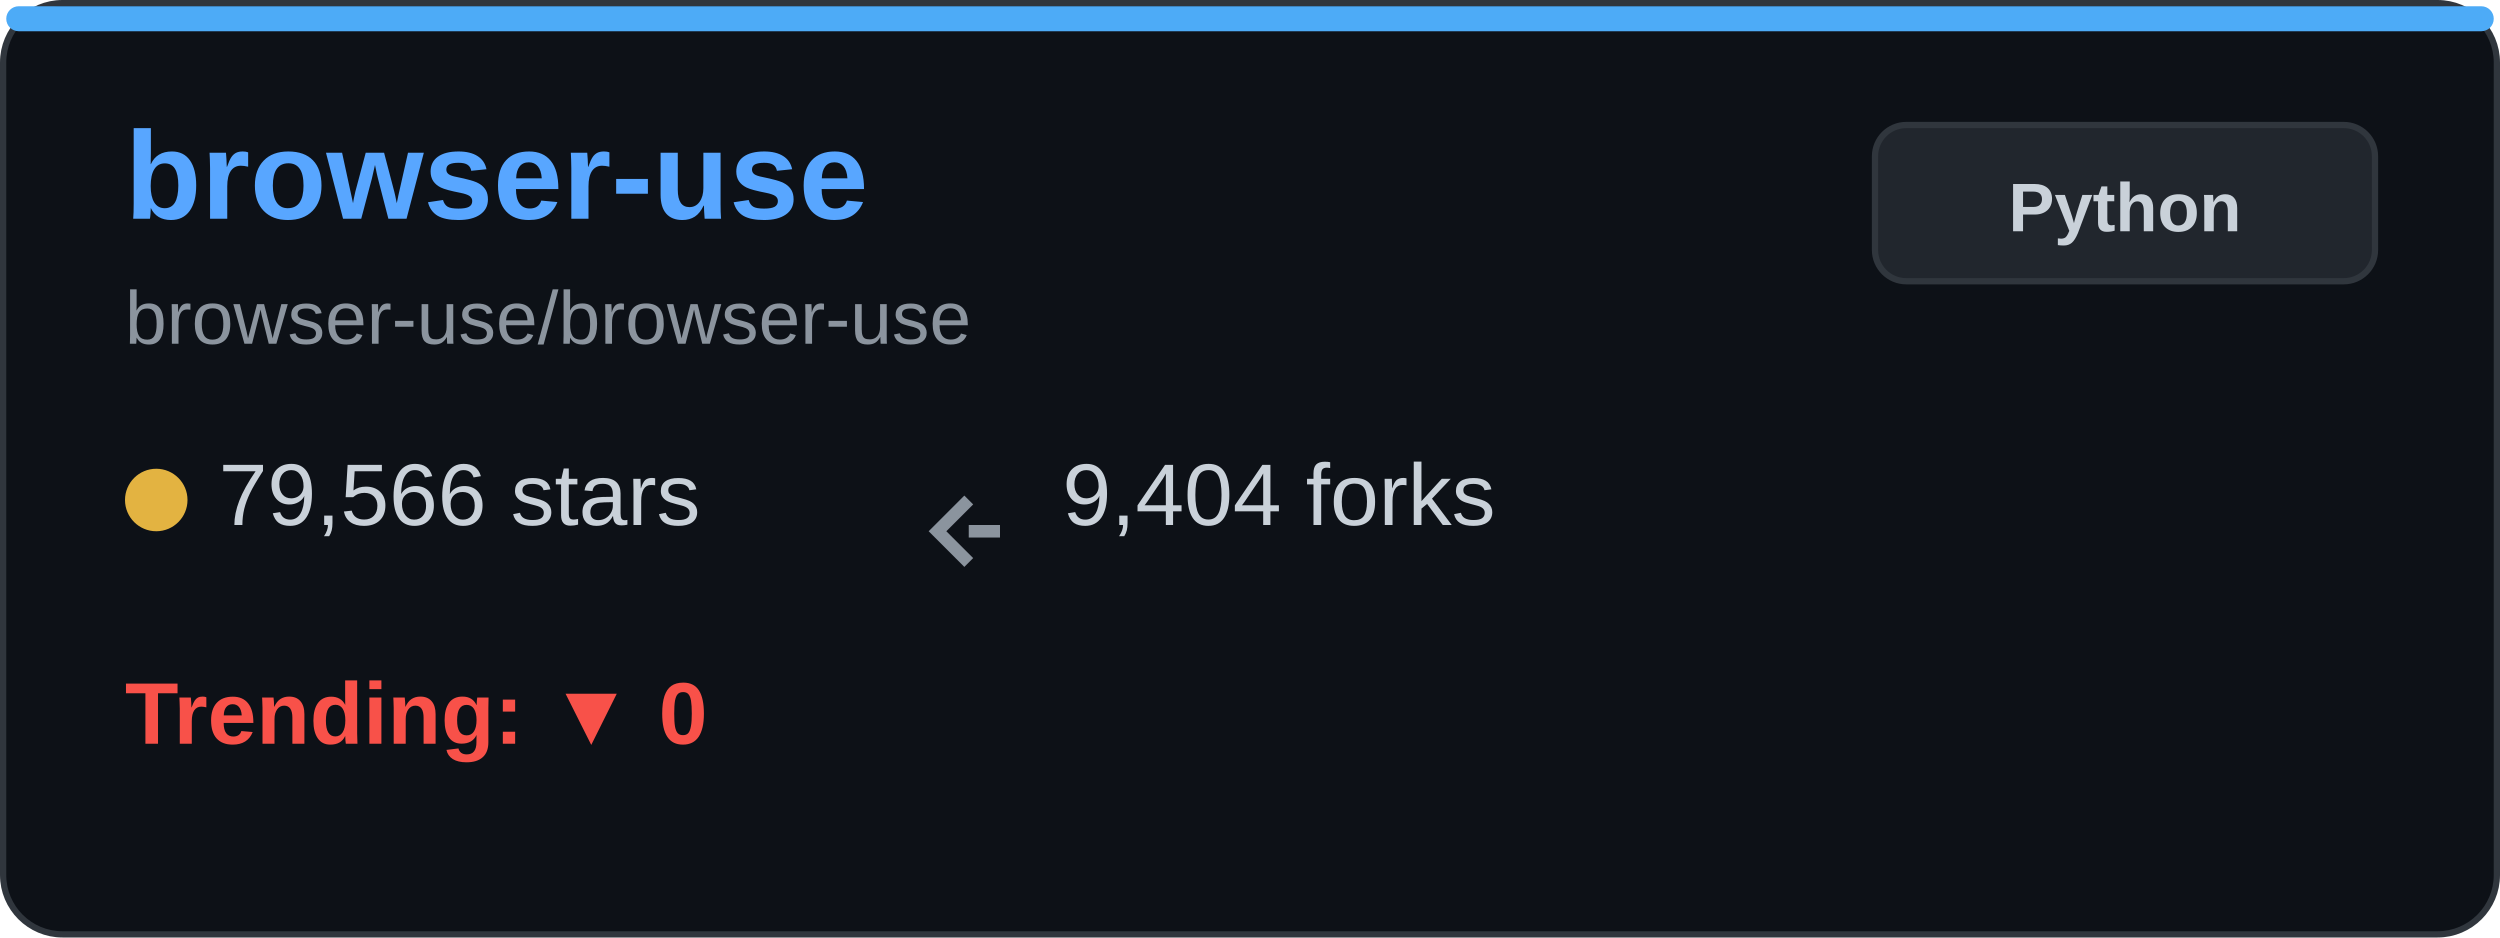
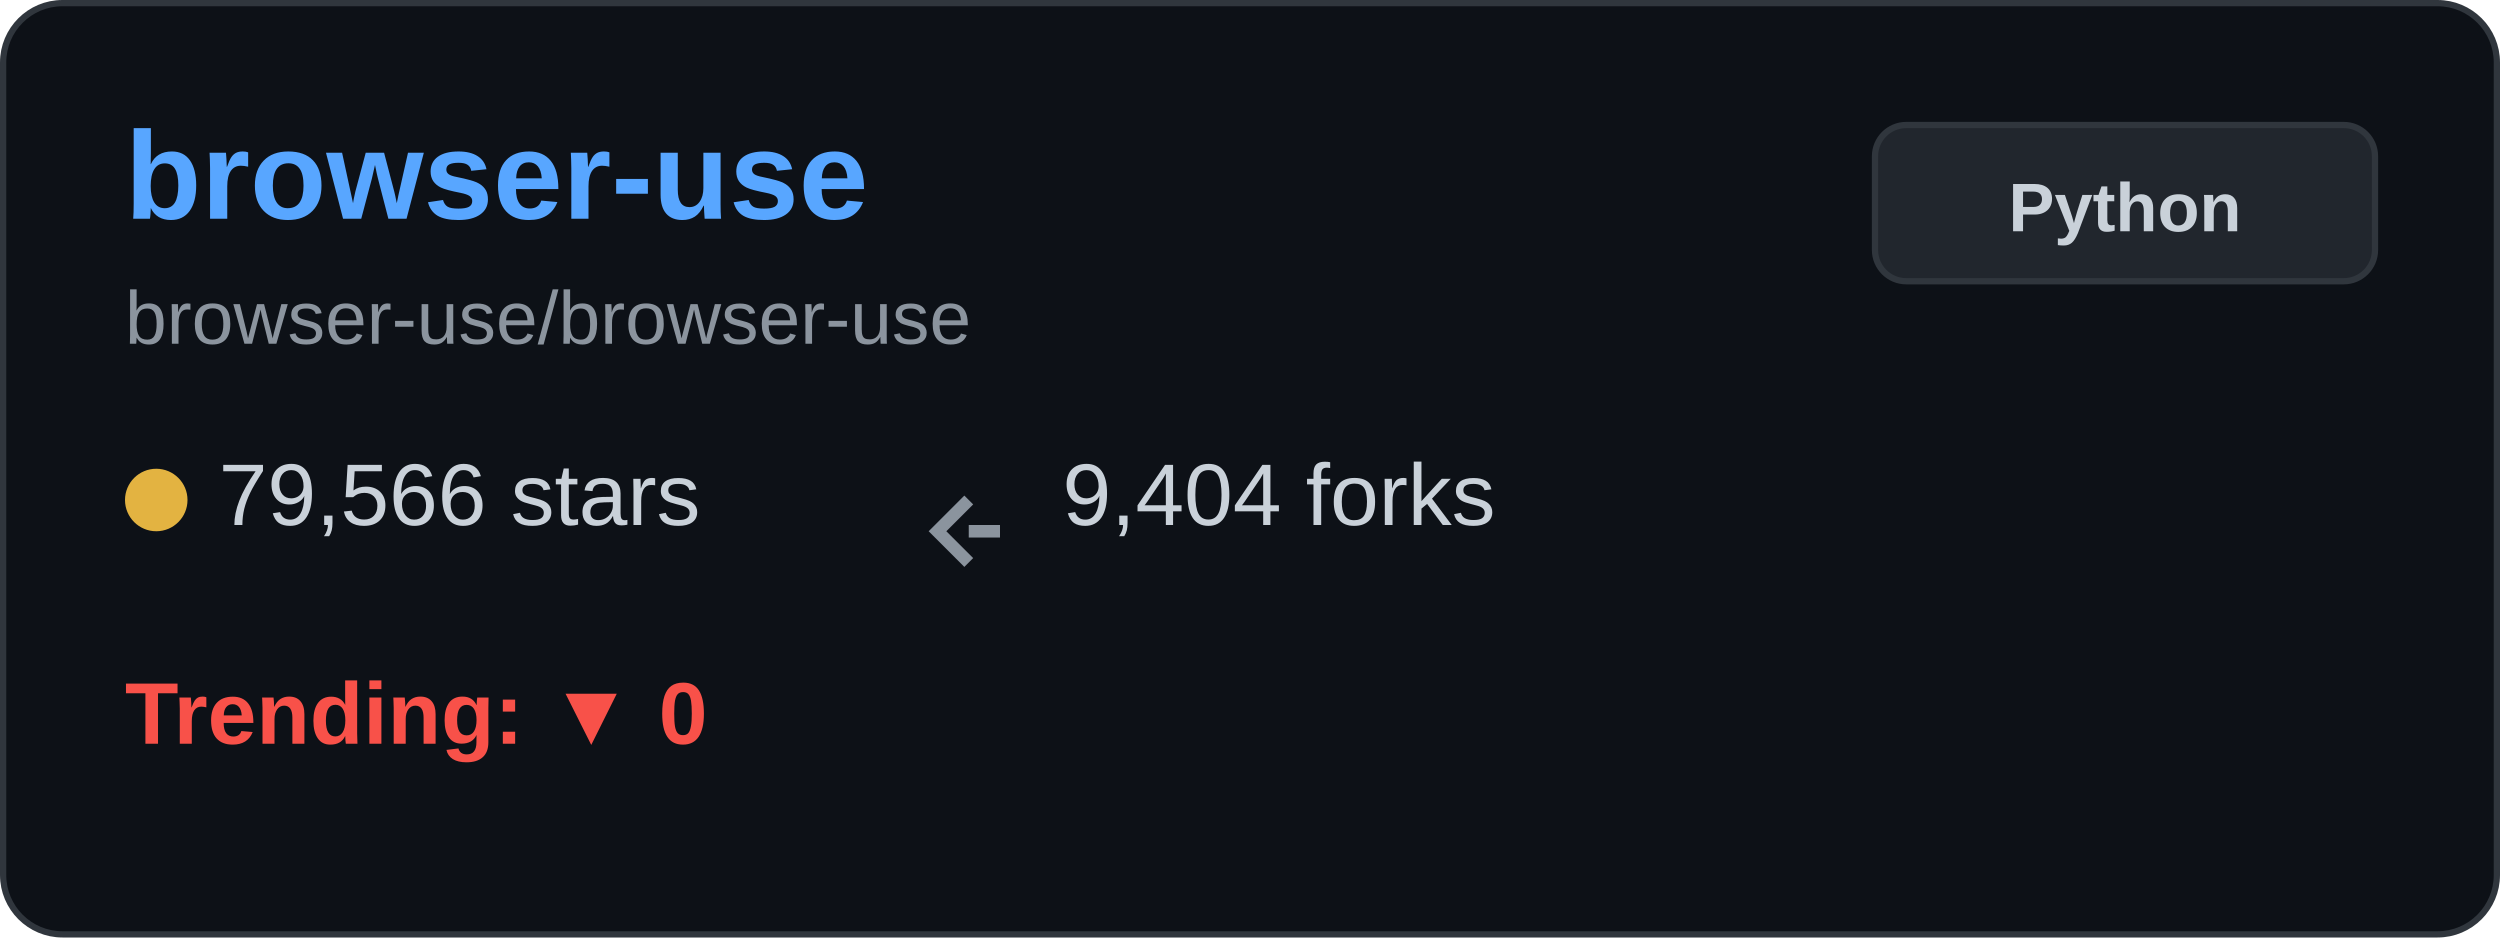
<svg xmlns="http://www.w3.org/2000/svg" width="400" height="150" viewBox="0 0 400 150" fill="none">
  <rect x="0.5" y="0.5" width="399" height="149" rx="9.5" fill="#0d1117" stroke="#30363d" />
-   <rect x="1" y="1" width="398" height="4" rx="2" fill="#4dabf7" />
  <text x="20" y="35" font-family="Arial, sans-serif" font-size="20" font-weight="bold" fill="#58a6ff">browser-use</text>
  <text x="20" y="55" font-family="Arial, sans-serif" font-size="12" fill="#8b949e">browser-use/browser-use</text>
  <g transform="translate(20, 80)">
    <circle cx="5" cy="0" r="5" fill="#e3b341" />
    <text x="15" y="4" font-family="Arial, sans-serif" font-size="14" fill="#c9d1d9">79,566 stars</text>
  </g>
  <g transform="translate(150, 80)">
    <path d="M5 0 L0 5 L5 10 M5 5 L10 5" stroke="#8b949e" stroke-width="2" fill="none" />
    <text x="20" y="4" font-family="Arial, sans-serif" font-size="14" fill="#c9d1d9">9,404 forks</text>
  </g>
  <g transform="translate(20, 115)">
    <text x="0" y="4" font-family="Arial, sans-serif" font-size="14" font-weight="bold" fill="#f85149">Trending: ▼ 0</text>
  </g>
  <rect x="300" y="20" width="80" height="25" rx="5" fill="#21262d" stroke="#30363d" />
  <text x="340" y="37" font-family="Arial, sans-serif" font-size="11" font-weight="bold" fill="#c9d1d9" text-anchor="middle">Python</text>
</svg>
